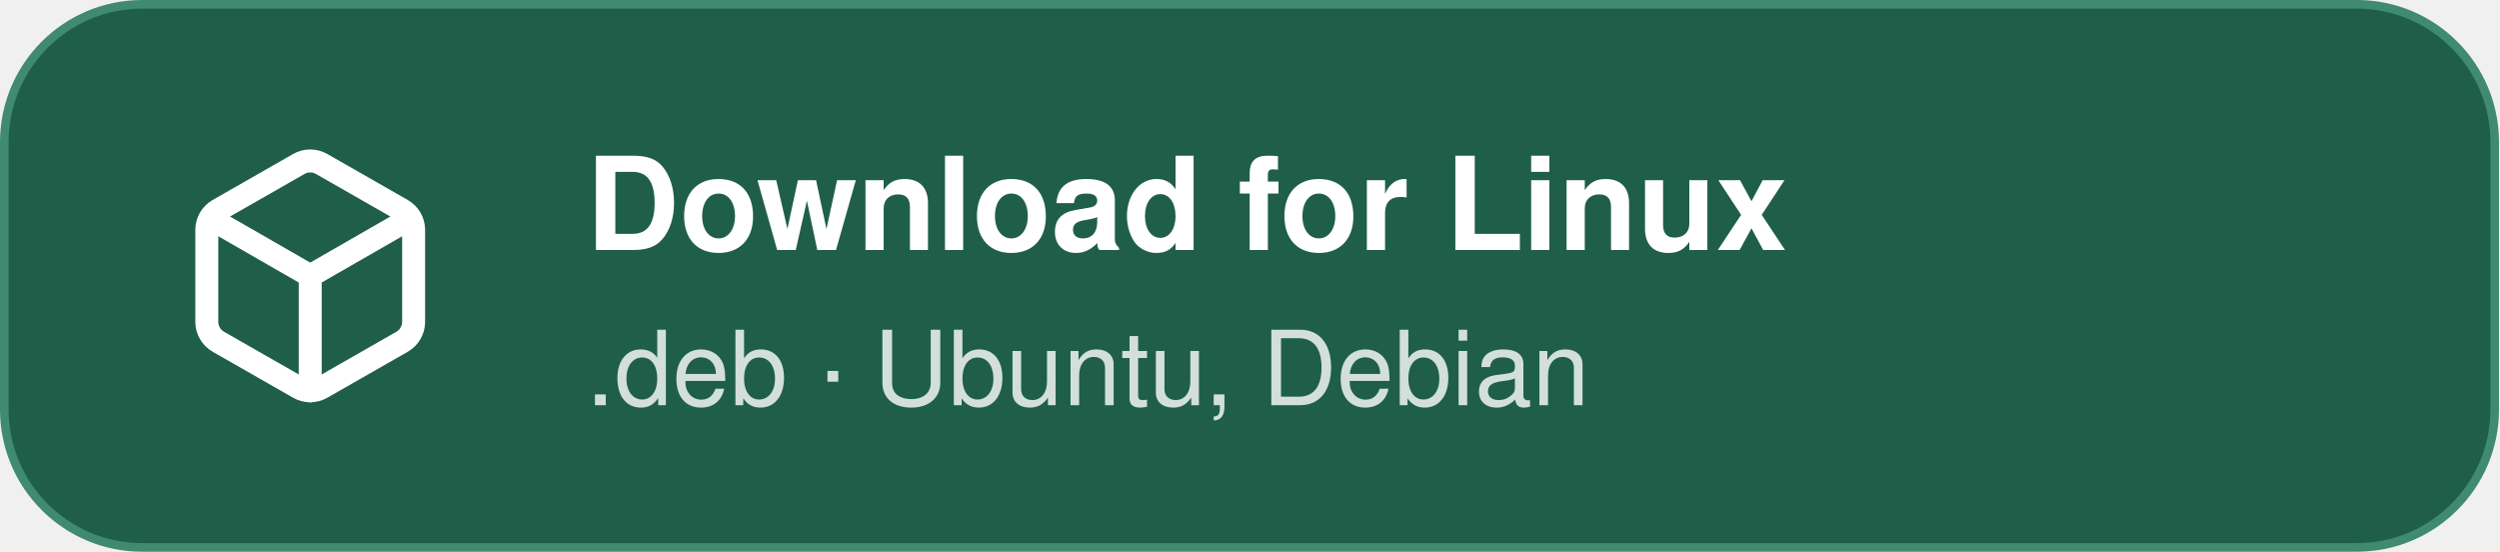
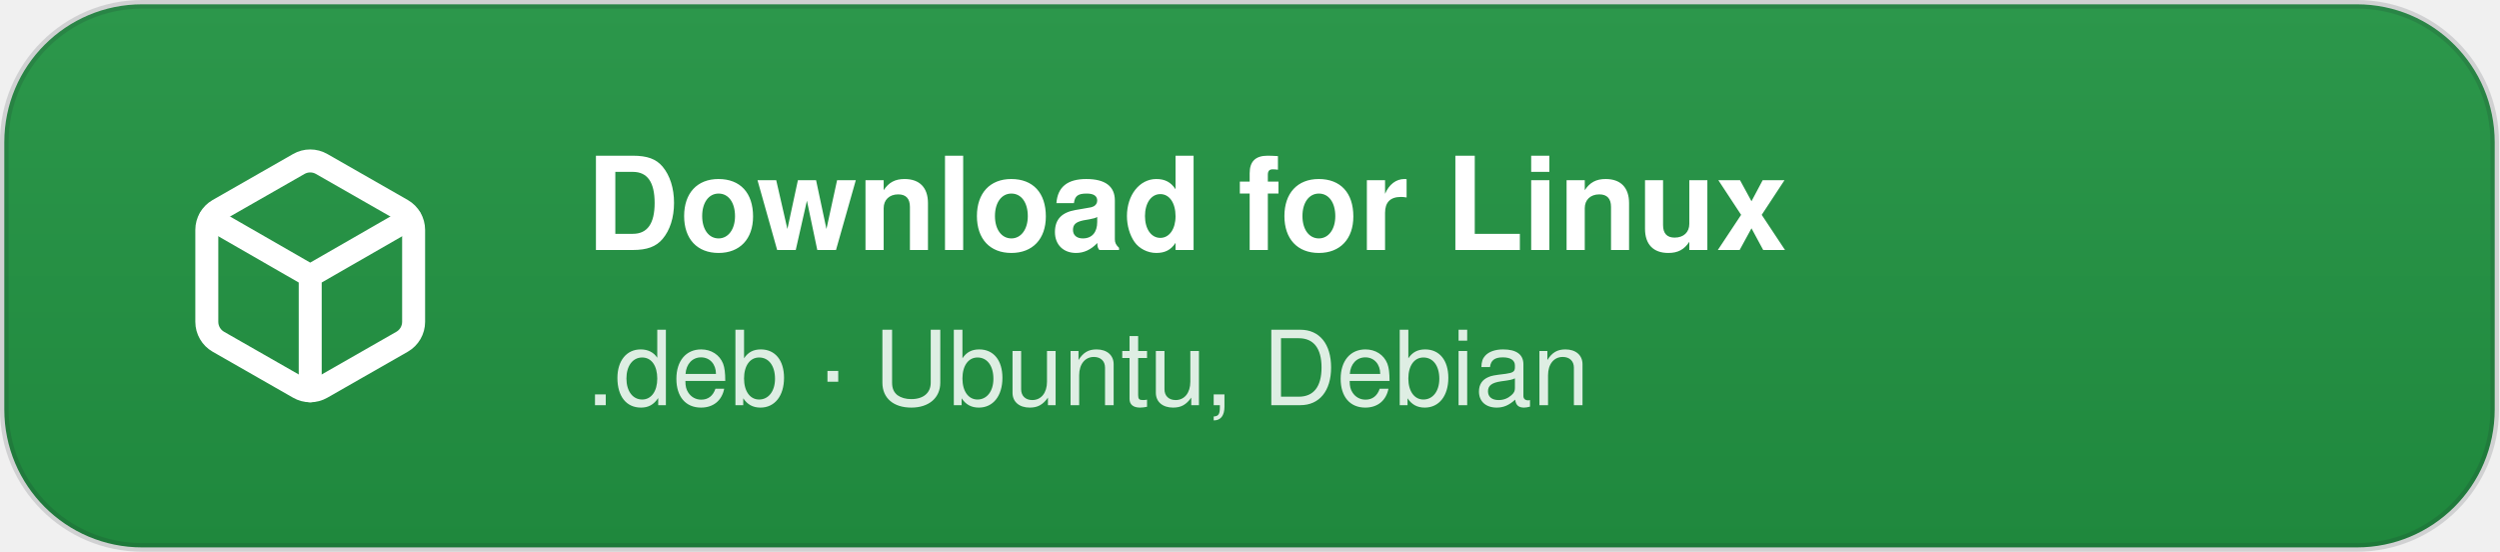
<svg xmlns="http://www.w3.org/2000/svg" width="290" height="64" viewBox="0 0 290 64" role="img" aria-label="Download for Linux">
-   <rect x="0.5" y="0.5" width="289" height="63" rx="16" fill="#1f5f4a" stroke="#3f8a71" stroke-width="1" />
+   <defs>
+     <linearGradient id="g-linux-deb" x1="0" y1="0" x2="0" y2="1">
+       <stop offset="0" stop-color="#2c974b" />
+       <stop offset="1" stop-color="#1f883d" />
+     </linearGradient>
+   </defs>
+   <rect x="0.5" y="0.5" width="289" height="63" rx="16" fill="url(#g-linux-deb)" stroke="#1f2328" stroke-opacity="0.15" stroke-width="1" />
  <g transform="translate(20 16) scale(1.3333)" fill="#ffffff" stroke="none">
    <g fill="none" stroke="#ffffff" stroke-width="2" stroke-linecap="round" stroke-linejoin="round">
      <path d="M11 21.73a2 2 0 0 0 2 0l7-4A2 2 0 0 0 21 16V8a2 2 0 0 0-1-1.73l-7-4a2 2 0 0 0-2 0l-7 4A2 2 0 0 0 3 8v8a2 2 0 0 0 1 1.73z" />
      <path d="M3.3 7L12 12l8.7-5M12 22V12" />
    </g>
  </g>
  <text x="68" y="29" font-family="Segoe UI, Helvetica, Arial, sans-serif" font-size="15" font-weight="700" fill="#ffffff">Download for Linux</text>
-   <text x="68" y="47" font-family="Segoe UI, Helvetica, Arial, sans-serif" font-size="12" fill="#ffffff" fill-opacity="0.8">.deb · Ubuntu, Debian</text>
+   <text x="68" y="47" font-family="Segoe UI, Helvetica, Arial, sans-serif" font-size="12" fill="#ffffff" fill-opacity="0.85">.deb · Ubuntu, Debian</text>
</svg>
